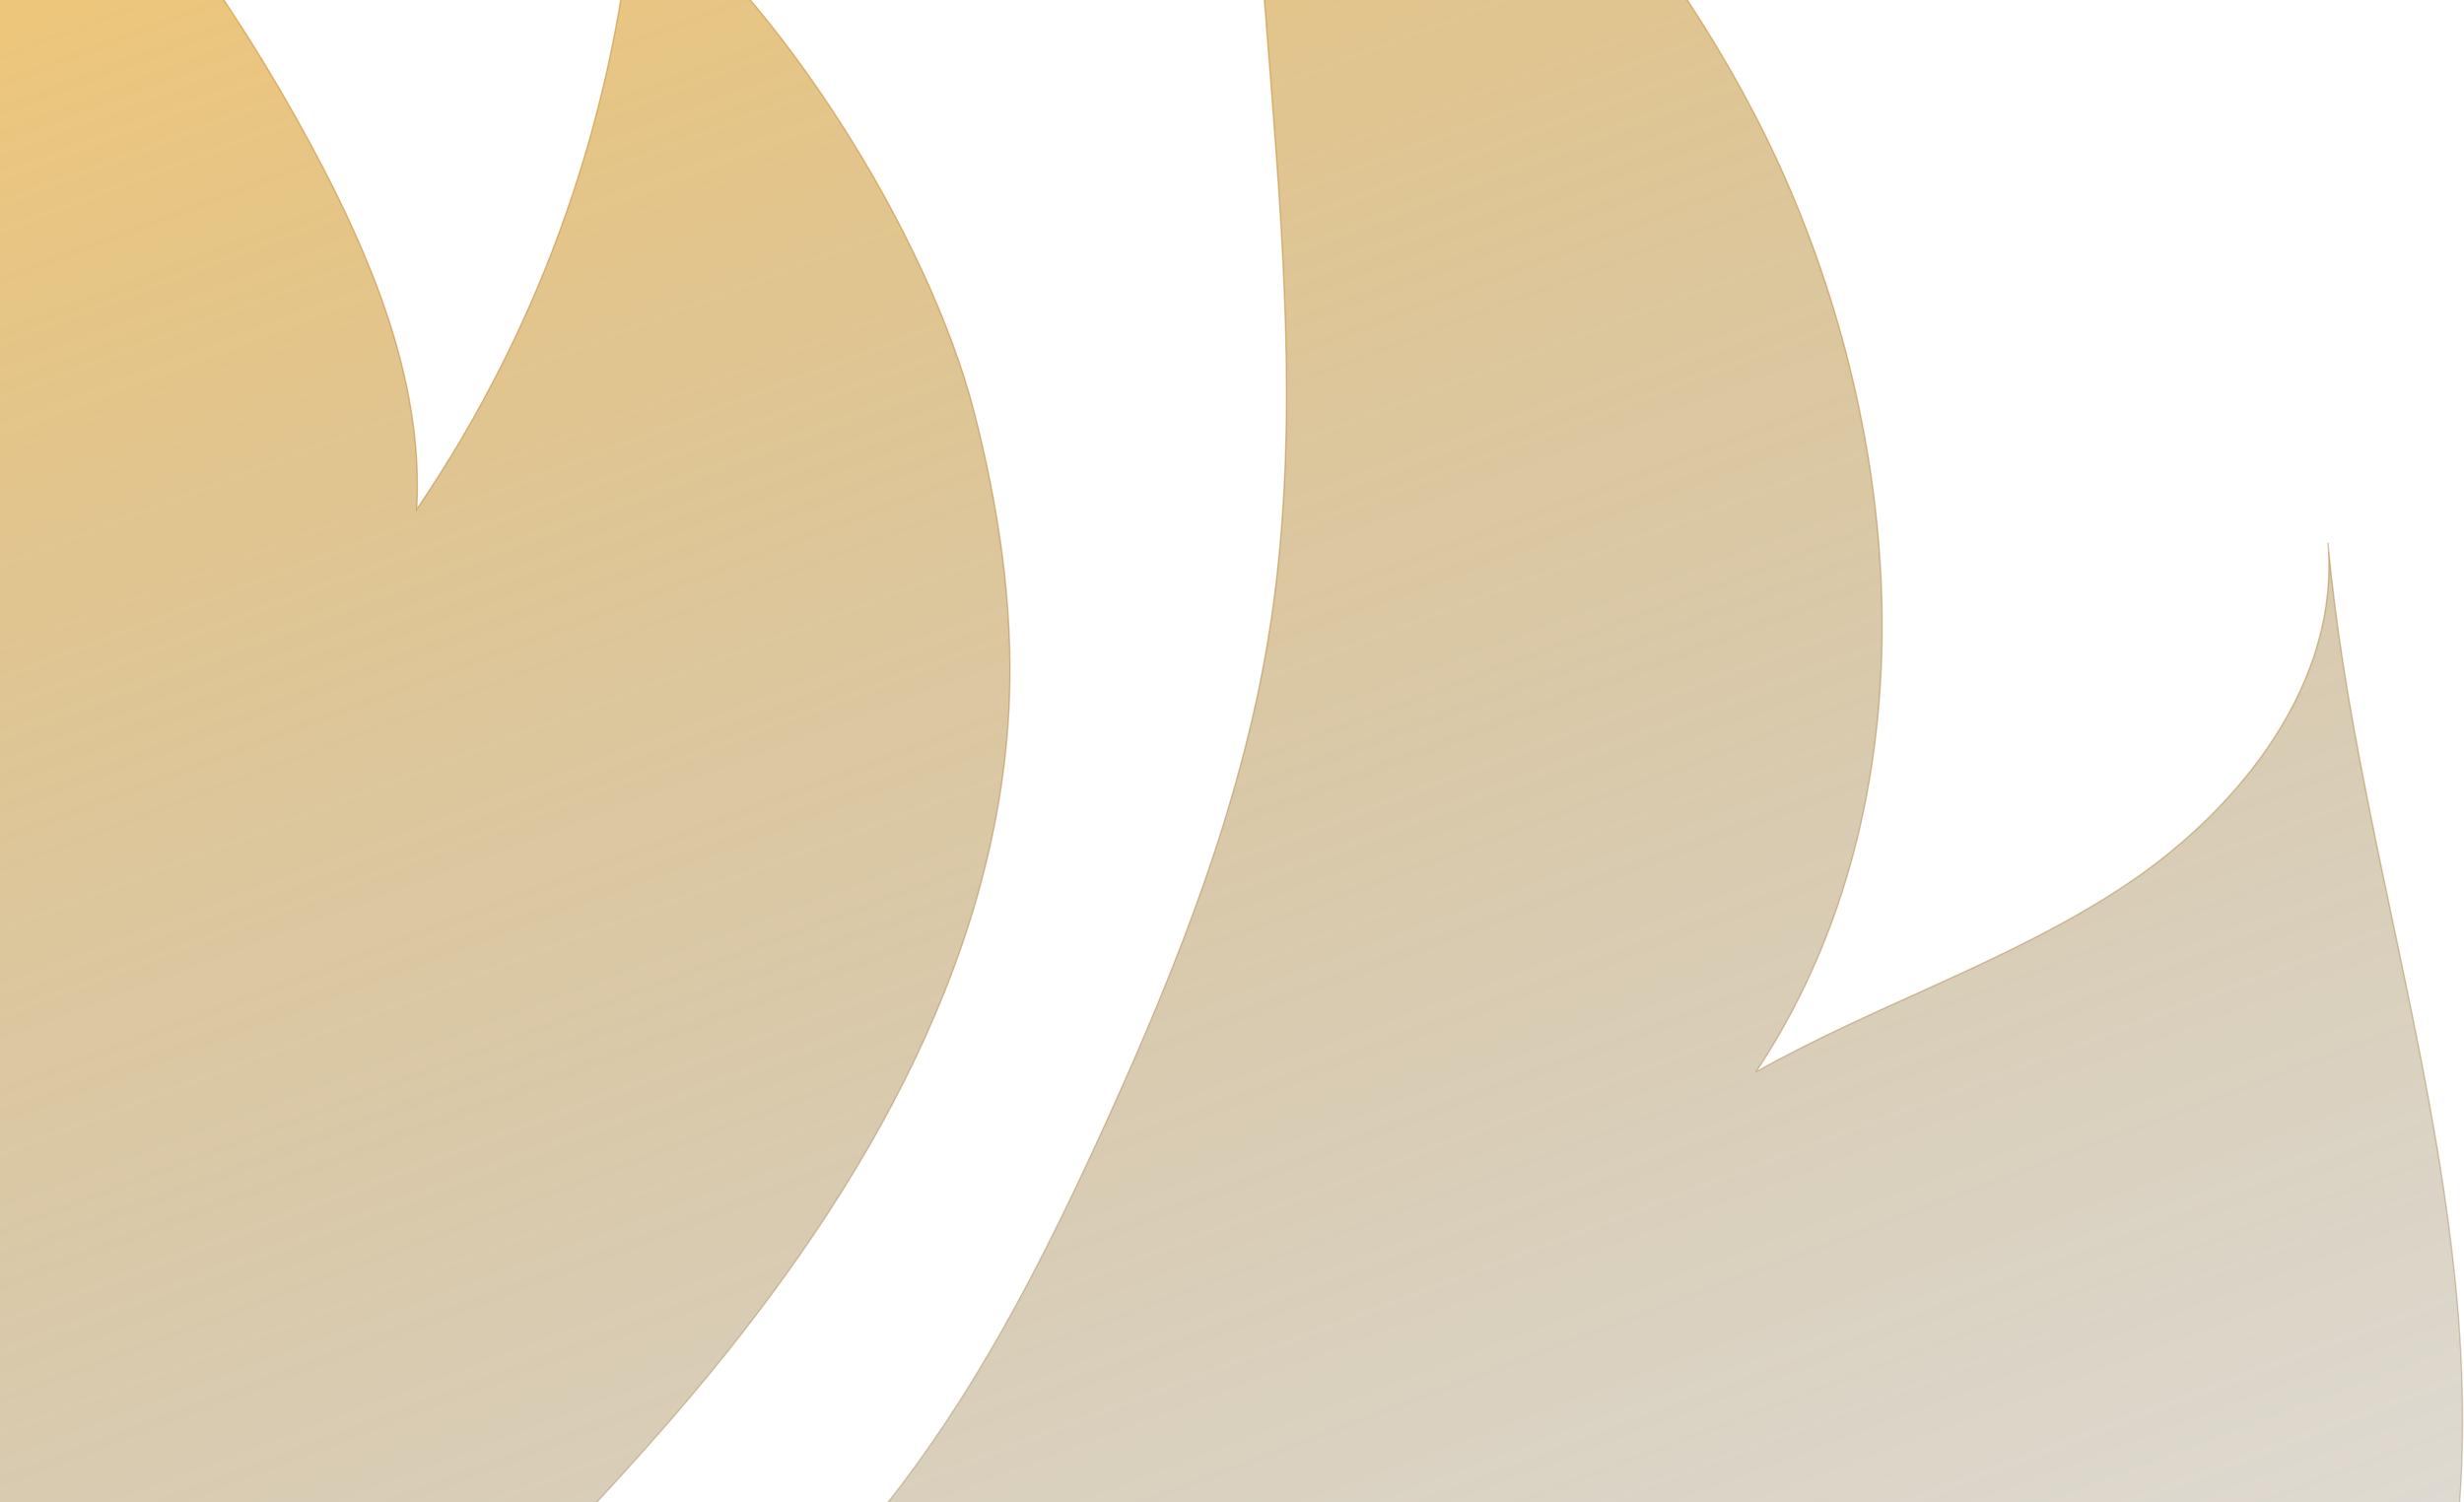
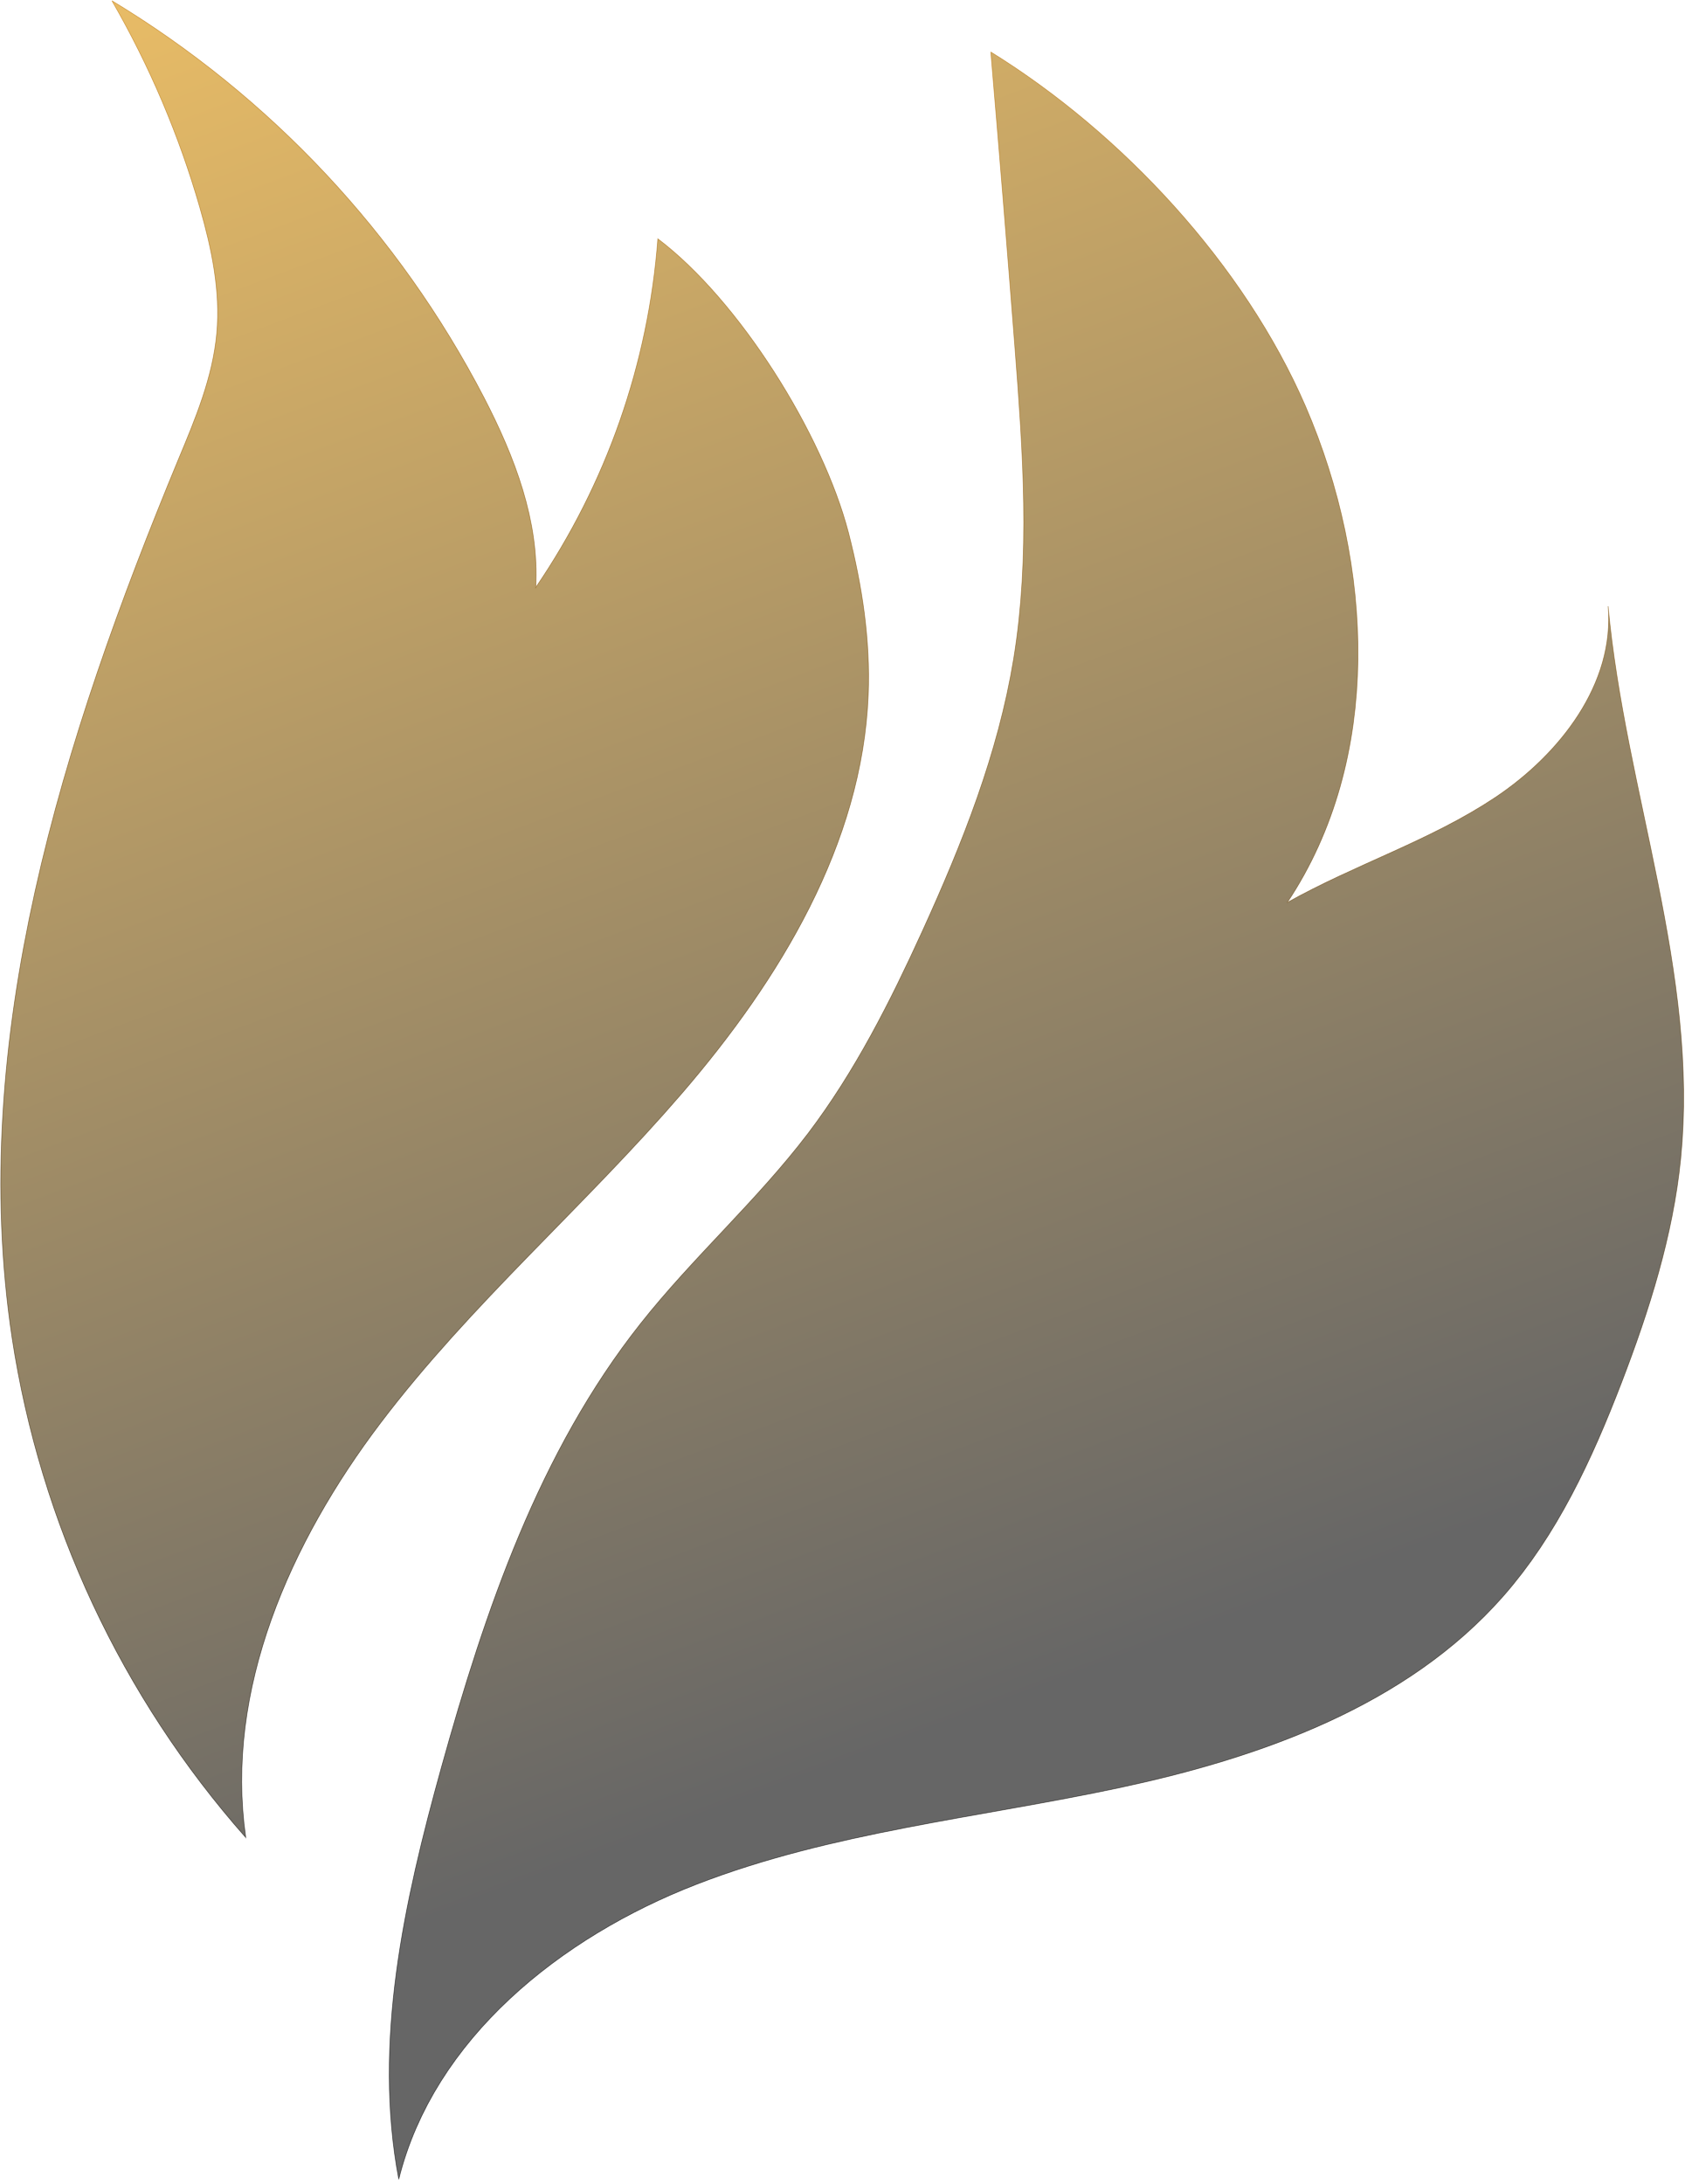
- <svg xmlns="http://www.w3.org/2000/svg" width="1772" height="1080" viewBox="0 0 1772 1080" fill="none">
-   <path d="M882.766 -321.338C1051.34 -216.978 1207.88 -47.963 1286.4 133.922C1374 337.344 1385.61 586.423 1262.84 770.891C1349.74 721.907 1446.79 691.264 1529.61 635.845C1612.43 580.426 1682.9 489.637 1674.14 390.312C1696.04 628.666 1791.08 861.768 1767.17 1099.95C1757.23 1198.7 1726.92 1294.31 1691.4 1387.02C1653.65 1485.39 1608.8 1583 1539.16 1662.06C1416.22 1801.75 1230.34 1868.24 1048.63 1907.2C866.911 1946.16 678.582 1964.11 505.143 2031.61C331.705 2099.11 168.909 2229.43 124.104 2410C90.905 2234.46 130.98 2053.85 178.676 1881.68C234.781 1679.88 303.981 1476.11 434.06 1311.47C501.158 1226.41 582.971 1153.88 648.668 1067.38C708.89 987.84 754.089 898.013 795.39 807.224C846.37 695.16 892.358 579.595 912.242 457.988C933.834 326.138 924.155 191.398 913.862 58.191C904.052 -68.318 893.745 -194.784 882.941 -321.206" fill="url(#paint0_linear_940:1215)" fill-opacity="0.6" />
-   <path d="M456.177 -81.363C560.678 -2.131 667.501 168.942 700.48 295.889C717.999 363.828 728.686 434.043 725.883 504.17C718.131 695.467 612.447 869.691 487.712 1014.98C362.976 1160.27 216.167 1286.38 100.628 1439.2C-14.91 1592.02 -99.439 1781.74 -72.022 1971.24C-231.258 1790.57 -335.197 1567.97 -371.466 1329.94C-429.104 946.91 -306.514 560.509 -158.61 202.561C-136.711 150.031 -114.243 96.494 -109.162 39.806C-104.257 -14.563 -115.775 -69.063 -130.842 -121.549C-157.493 -214.267 -195.32 -303.404 -243.489 -387C-40.7 -264.218 124.288 -87.925 233.335 122.497C272.446 198.271 304.506 281.181 299.688 366.279C390.174 233.337 444.137 78.973 456.177 -81.363Z" fill="url(#paint1_linear_940:1215)" fill-opacity="0.6" />
-   <path d="M882.766 -321.338C1051.34 -216.978 1207.88 -47.963 1286.4 133.922C1374 337.344 1385.61 586.423 1262.84 770.891C1349.74 721.907 1446.79 691.264 1529.61 635.845C1612.43 580.426 1682.9 489.637 1674.14 390.312C1696.04 628.666 1791.08 861.768 1767.17 1099.95C1757.23 1198.7 1726.92 1294.31 1691.4 1387.02C1653.65 1485.39 1608.8 1583 1539.16 1662.06C1416.22 1801.75 1230.34 1868.24 1048.63 1907.2C866.911 1946.16 678.582 1964.11 505.143 2031.61C331.705 2099.11 168.909 2229.43 124.104 2410C90.905 2234.46 130.98 2053.85 178.676 1881.68C234.781 1679.88 303.981 1476.11 434.06 1311.47C501.158 1226.41 582.971 1153.88 648.668 1067.38C708.89 987.84 754.089 898.013 795.39 807.224C846.37 695.16 892.358 579.595 912.242 457.988C933.834 326.138 924.155 191.398 913.862 58.191C904.052 -68.318 893.745 -194.784 882.941 -321.206M456.177 -81.363C560.678 -2.131 667.501 168.942 700.48 295.889C717.999 363.828 728.686 434.043 725.883 504.17C718.131 695.467 612.447 869.691 487.712 1014.98C362.976 1160.27 216.167 1286.38 100.628 1439.2C-14.91 1592.02 -99.439 1781.74 -72.022 1971.24C-231.258 1790.57 -335.197 1567.97 -371.466 1329.94C-429.104 946.91 -306.514 560.509 -158.61 202.561C-136.711 150.031 -114.243 96.494 -109.162 39.806C-104.257 -14.563 -115.775 -69.063 -130.842 -121.549C-157.493 -214.267 -195.32 -303.404 -243.489 -387C-40.7 -264.218 124.288 -87.925 233.335 122.497C272.446 198.271 304.506 281.181 299.688 366.279C390.174 233.337 444.137 78.973 456.177 -81.363Z" stroke="url(#paint2_linear_940:1215)" stroke-opacity="0.5" />
+ <svg xmlns="http://www.w3.org/2000/svg" width="2159" height="2799" viewBox="0 0 2159 2799" fill="none">
+   <path d="M1269.77 66.541C1438.34 170.708 1594.88 339.41 1673.4 520.959C1761 724.005 1772.61 972.624 1649.84 1156.75C1736.74 1107.86 1833.79 1077.27 1916.61 1021.95C1999.43 966.638 2069.9 876.017 2061.14 776.875C2083.04 1014.79 2178.08 1247.46 2154.17 1485.2C2144.23 1583.77 2113.92 1679.2 2078.4 1771.74C2040.65 1869.92 1995.8 1967.36 1926.16 2046.27C1803.22 2185.7 1617.34 2252.07 1435.63 2290.96C1253.91 2329.85 1065.58 2347.76 892.143 2415.14C718.705 2482.51 555.909 2612.59 511.104 2792.83C477.905 2617.62 517.98 2437.34 565.676 2265.49C621.781 2064.06 690.981 1860.66 821.06 1696.33C888.158 1611.43 969.971 1539.03 1035.67 1452.69C1095.89 1373.3 1141.09 1283.64 1182.39 1193.02C1233.37 1081.16 1279.36 965.808 1299.24 844.426C1320.83 712.819 1311.15 578.329 1300.86 445.368C1291.05 319.092 1280.74 192.86 1269.94 66.672" fill="url(#paint0_linear)" fill-opacity="0.6" />
+   <path d="M843.177 306.072C947.678 385.158 1054.5 555.914 1087.48 682.627C1105 750.44 1115.69 820.525 1112.88 890.523C1105.13 1081.47 999.447 1255.37 874.712 1400.39C749.976 1545.41 603.167 1671.29 487.628 1823.83C372.09 1976.36 287.561 2165.73 314.978 2354.88C155.742 2174.55 51.803 1952.36 15.534 1714.77C-42.103 1332.44 80.486 946.757 228.39 589.471C250.289 537.038 272.757 483.6 277.838 427.017C282.743 372.749 271.225 318.35 256.158 265.961C229.507 173.414 191.68 84.442 143.511 1C346.299 123.555 511.288 299.522 620.335 509.555C659.446 585.189 691.506 667.946 686.688 752.887C777.174 620.191 831.137 466.112 843.177 306.072Z" fill="url(#paint1_linear)" fill-opacity="0.6" />
+   <path d="M1269.77 66.541C1438.34 170.708 1594.88 339.41 1673.4 520.959C1761 724.005 1772.61 972.624 1649.84 1156.75C1736.74 1107.86 1833.79 1077.27 1916.61 1021.95C1999.43 966.638 2069.9 876.017 2061.14 776.875C2083.04 1014.79 2178.08 1247.46 2154.17 1485.2C2144.23 1583.77 2113.92 1679.2 2078.4 1771.74C2040.65 1869.92 1995.8 1967.36 1926.16 2046.27C1803.22 2185.7 1617.34 2252.07 1435.63 2290.96C1253.91 2329.85 1065.58 2347.76 892.143 2415.14C718.705 2482.51 555.909 2612.59 511.104 2792.83C477.905 2617.62 517.98 2437.34 565.676 2265.49C621.781 2064.06 690.981 1860.66 821.06 1696.33C888.158 1611.43 969.971 1539.03 1035.67 1452.69C1095.89 1373.3 1141.09 1283.64 1182.39 1193.02C1233.37 1081.16 1279.36 965.808 1299.24 844.426C1320.83 712.819 1311.15 578.329 1300.86 445.368C1291.05 319.092 1280.74 192.86 1269.94 66.672M843.177 306.072C947.678 385.158 1054.5 555.914 1087.48 682.627C1105 750.44 1115.69 820.525 1112.88 890.523C1105.13 1081.47 999.447 1255.37 874.712 1400.39C749.976 1545.41 603.167 1671.29 487.628 1823.83C372.09 1976.36 287.561 2165.73 314.978 2354.88C155.742 2174.55 51.803 1952.36 15.534 1714.77C-42.103 1332.44 80.486 946.757 228.39 589.471C250.289 537.038 272.757 483.6 277.838 427.017C282.743 372.749 271.225 318.35 256.158 265.961C229.507 173.414 191.68 84.442 143.511 1C346.299 123.555 511.288 299.522 620.335 509.555C659.446 585.189 691.506 667.946 686.688 752.887C777.174 620.191 831.137 466.112 843.177 306.072Z" stroke="url(#paint2_linear)" stroke-opacity="0.5" />
  <defs>
-     <linearGradient id="paint0_linear_940:1215" x1="-61.405" y1="-387" x2="953.64" y2="2311.78" gradientUnits="userSpaceOnUse">
+     <linearGradient id="paint0_linear" x1="-61.405" y1="-387" x2="953.64" y2="2311.78" gradientUnits="userSpaceOnUse">
      <stop stop-color="#FFA800" />
-       <stop offset="1" stop-opacity="0" />
+       <stop offset="1" stop-opacity="1" />
    </linearGradient>
-     <linearGradient id="paint1_linear_940:1215" x1="-61.405" y1="-387" x2="953.64" y2="2311.78" gradientUnits="userSpaceOnUse">
+     <linearGradient id="paint1_linear" x1="-61.405" y1="-387" x2="953.64" y2="2311.78" gradientUnits="userSpaceOnUse">
      <stop stop-color="#FFA800" />
-       <stop offset="1" stop-opacity="0" />
+       <stop offset="1" stop-opacity="1" />
    </linearGradient>
-     <linearGradient id="paint2_linear_940:1215" x1="692.5" y1="-387" x2="692.5" y2="2410" gradientUnits="userSpaceOnUse">
+     <linearGradient id="paint2_linear" x1="692.5" y1="-387" x2="692.5" y2="2410" gradientUnits="userSpaceOnUse">
      <stop stop-color="#DC8400" />
-       <stop offset="1" stop-opacity="0" />
+       <stop offset="1" stop-opacity="1" />
    </linearGradient>
  </defs>
</svg>
